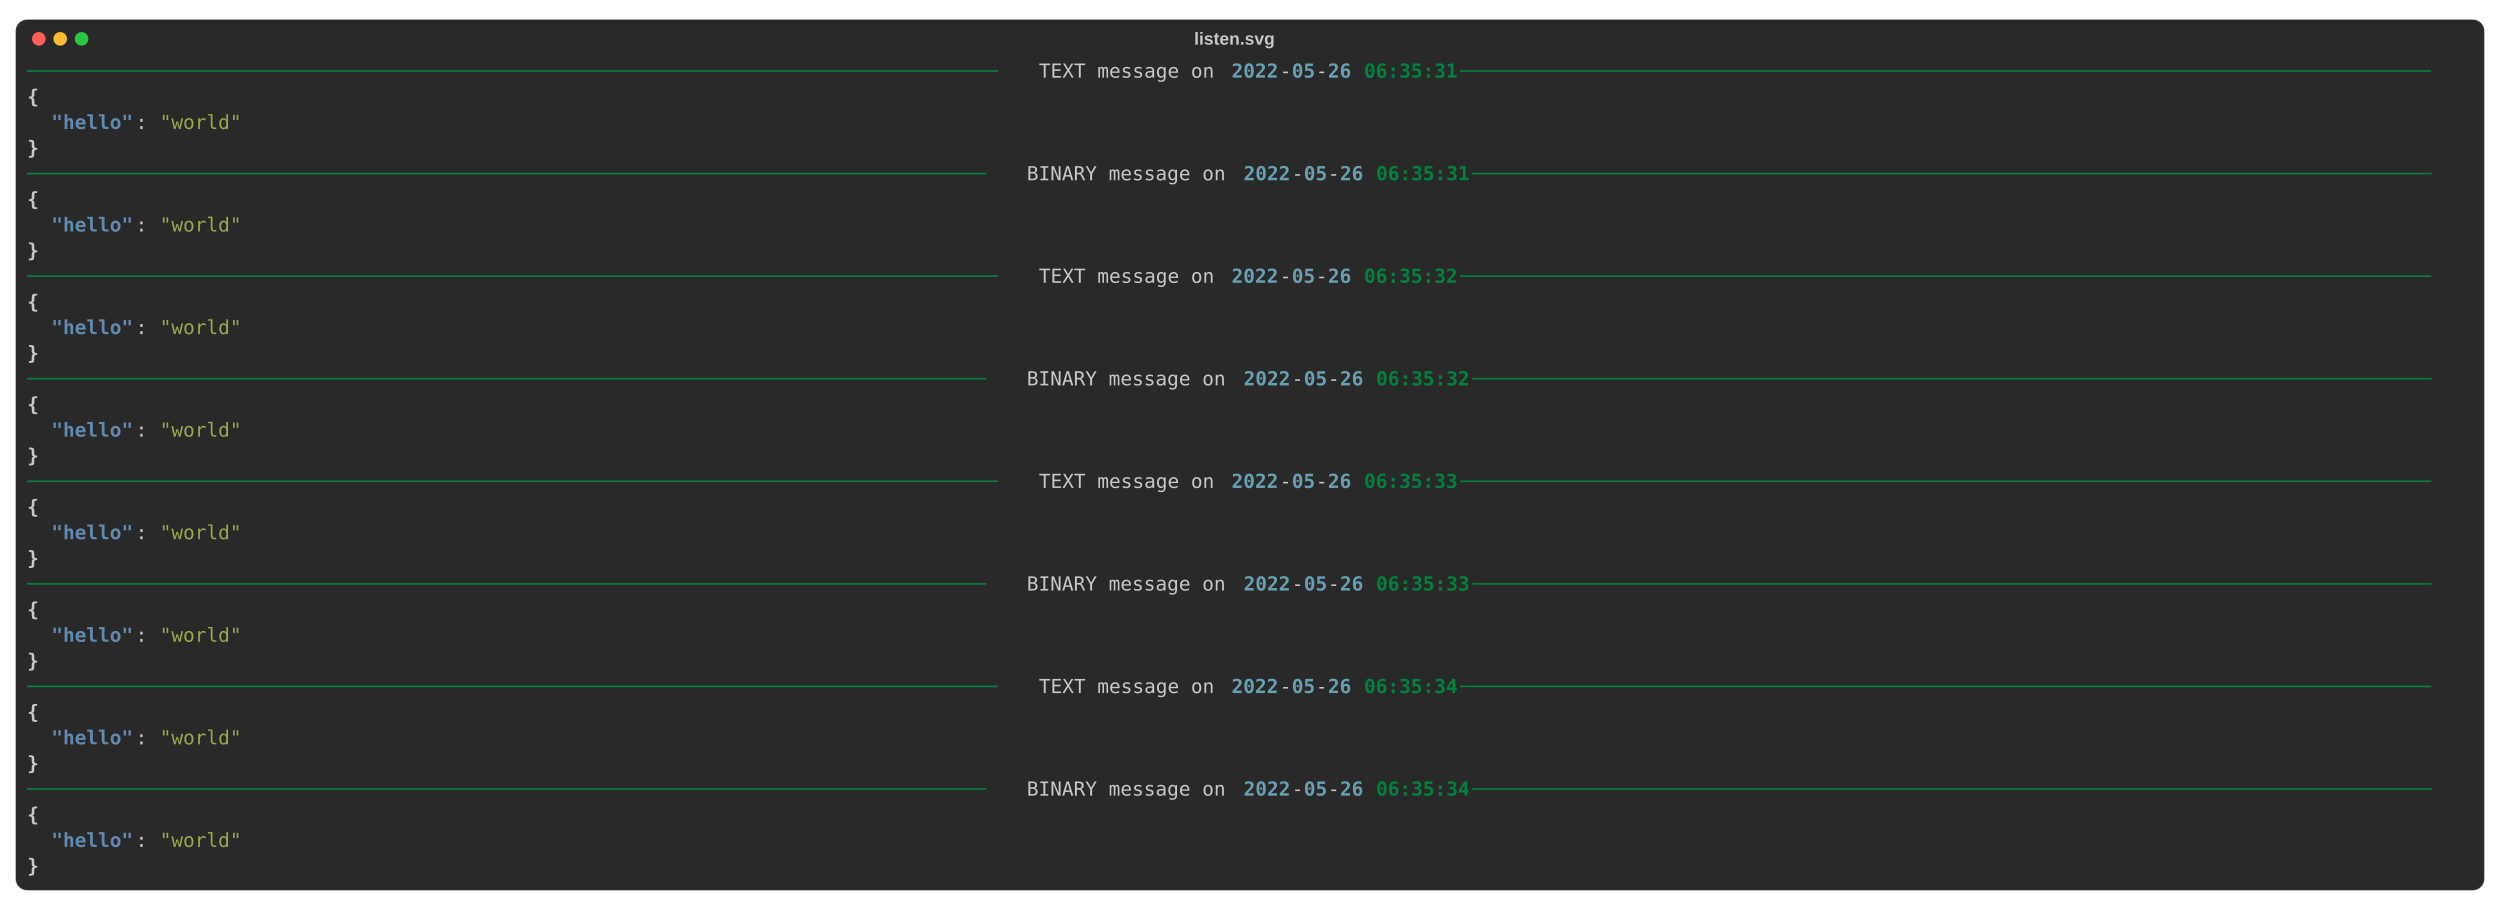
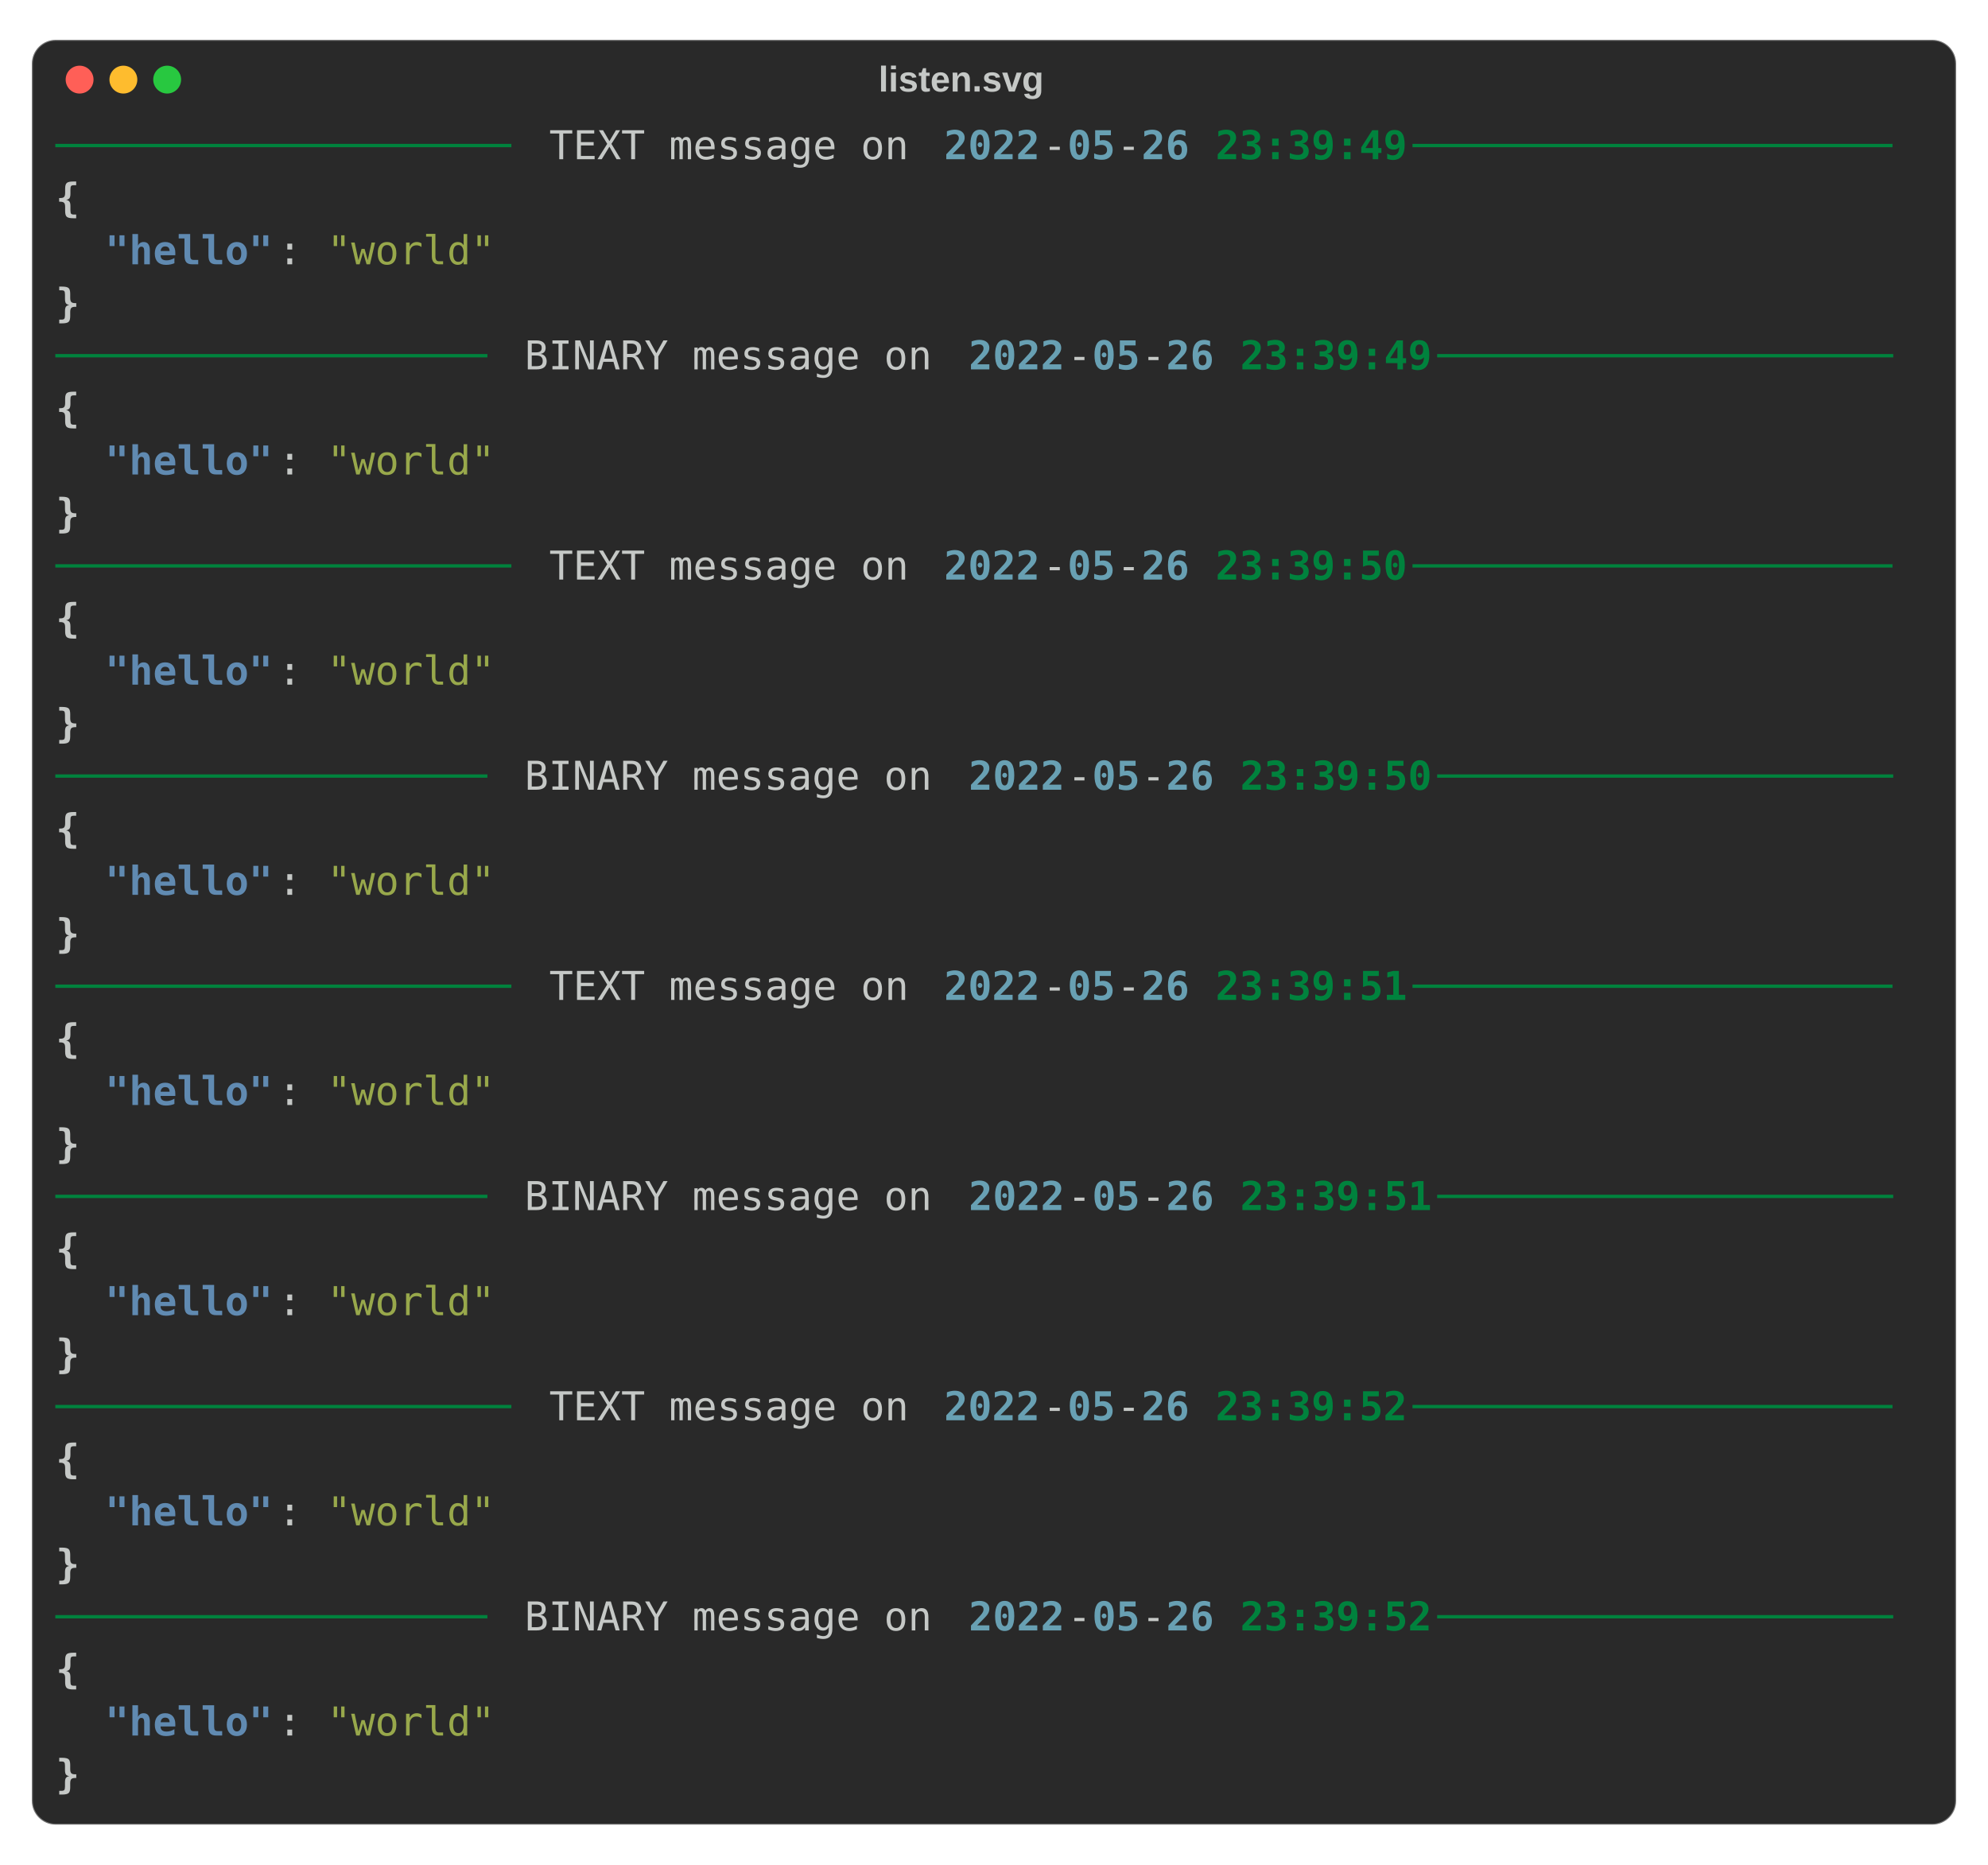
- <svg xmlns="http://www.w3.org/2000/svg" class="rich-terminal" viewBox="0 0 2574 936.8">
+ <svg xmlns="http://www.w3.org/2000/svg" class="rich-terminal" viewBox="0 0 999 936.8">
  <style>

    @font-face {
        font-family: "Fira Code";
        src: local("FiraCode-Regular"),
                url("https://cdnjs.cloudflare.com/ajax/libs/firacode/6.2.0/woff2/FiraCode-Regular.woff2") format("woff2"),
                url("https://cdnjs.cloudflare.com/ajax/libs/firacode/6.2.0/woff/FiraCode-Regular.woff") format("woff");
        font-style: normal;
        font-weight: 400;
    }
    @font-face {
        font-family: "Fira Code";
        src: local("FiraCode-Bold"),
                url("https://cdnjs.cloudflare.com/ajax/libs/firacode/6.2.0/woff2/FiraCode-Bold.woff2") format("woff2"),
                url("https://cdnjs.cloudflare.com/ajax/libs/firacode/6.2.0/woff/FiraCode-Bold.woff") format("woff");
        font-style: bold;
        font-weight: 700;
    }

-     .terminal-4244742624-matrix {
+     .terminal-2925320514-matrix {
        font-family: Fira Code, monospace;
        font-size: 20px;
        line-height: 26.4px;
        font-variant-east-asian: full-width;
    }

-     .terminal-4244742624-title {
+     .terminal-2925320514-title {
        font-size: 18px;

        font-weight: bold;
        font-family: arial;
    }

-     .terminal-4244742624-r1 { fill: #00823d }
- .terminal-4244742624-r2 { fill: #c5c8c6 }
- .terminal-4244742624-r3 { fill: #68a0b3;font-weight: bold }
- .terminal-4244742624-r4 { fill: #00823d;font-weight: bold }
- .terminal-4244742624-r5 { fill: #c5c8c6;font-weight: bold }
- .terminal-4244742624-r6 { fill: #608ab1;font-weight: bold }
- .terminal-4244742624-r7 { fill: #98a84b }
+     .terminal-2925320514-r1 { fill: #00823d }
+ .terminal-2925320514-r2 { fill: #c5c8c6 }
+ .terminal-2925320514-r3 { fill: #68a0b3;font-weight: bold }
+ .terminal-2925320514-r4 { fill: #00823d;font-weight: bold }
+ .terminal-2925320514-r5 { fill: #c5c8c6;font-weight: bold }
+ .terminal-2925320514-r6 { fill: #608ab1;font-weight: bold }
+ .terminal-2925320514-r7 { fill: #98a84b }
    </style>
-   <rect fill="#292929" stroke="rgba(255,255,255,0.35)" stroke-width="1" x="16" y="20" width="2542" height="896.8" rx="12" />
-   <text class="terminal-4244742624-title" fill="#c5c8c6" text-anchor="middle" x="1271" y="46">listen.svg</text>
+   <rect fill="#292929" stroke="rgba(255,255,255,0.35)" stroke-width="1" x="16" y="20" width="967" height="896.8" rx="12" />
+   <text class="terminal-2925320514-title" fill="#c5c8c6" text-anchor="middle" x="483" y="46">listen.svg</text>
  <circle cx="40" cy="40" r="7" fill="#ff5f57" />
  <circle cx="62" cy="40" r="7" fill="#febc2e" />
  <circle cx="84" cy="40" r="7" fill="#28c840" />
  <g transform="translate(28, 60)">
-     <text alignment-baseline="baseline" class="terminal-4244742624-matrix" font-variant="east-asian-width-values">
-       <tspan class="terminal-4244742624-r1" x="0" y="20" textLength="1041.6">─────────────────────────────────────────────────────────────────────────────────── </tspan>
-       <tspan class="terminal-4244742624-r2" x="1041.6" y="20" textLength="198.4">TEXT message on </tspan>
-       <tspan class="terminal-4244742624-r3" x="1240" y="20" textLength="49.6">2022</tspan>
-       <tspan class="terminal-4244742624-r2" x="1289.6" y="20" textLength="12.4">-</tspan>
-       <tspan class="terminal-4244742624-r3" x="1302" y="20" textLength="24.8">05</tspan>
-       <tspan class="terminal-4244742624-r2" x="1326.8" y="20" textLength="12.4">-</tspan>
-       <tspan class="terminal-4244742624-r3" x="1339.2" y="20" textLength="24.8">26</tspan>
-       <tspan class="terminal-4244742624-r2" x="1364" y="20" textLength="12.4"> </tspan>
-       <tspan class="terminal-4244742624-r4" x="1376.4" y="20" textLength="99.2">06:35:31</tspan>
-       <tspan class="terminal-4244742624-r1" x="1475.6" y="20" textLength="1041.6"> ───────────────────────────────────────────────────────────────────────────────────</tspan>
-       <tspan class="terminal-4244742624-r2" x="2517.2" y="20" textLength="12.4">
- </tspan>
-       <tspan class="terminal-4244742624-r5" x="0" y="46.4" textLength="12.4">{</tspan>
-       <tspan class="terminal-4244742624-r2" x="12.4" y="46.4" textLength="2504.8">                                                                                                                                                                                                          </tspan>
-       <tspan class="terminal-4244742624-r2" x="2517.2" y="46.4" textLength="12.4">
- </tspan>
-       <tspan class="terminal-4244742624-r2" x="0" y="72.8" textLength="24.8">  </tspan>
-       <tspan class="terminal-4244742624-r6" x="24.8" y="72.8" textLength="86.8">"hello"</tspan>
-       <tspan class="terminal-4244742624-r2" x="111.6" y="72.8" textLength="24.8">: </tspan>
-       <tspan class="terminal-4244742624-r7" x="136.4" y="72.8" textLength="86.8">"world"</tspan>
-       <tspan class="terminal-4244742624-r2" x="223.2" y="72.8" textLength="2294">                                                                                                                                                                                         </tspan>
-       <tspan class="terminal-4244742624-r2" x="2517.2" y="72.8" textLength="12.4">
- </tspan>
-       <tspan class="terminal-4244742624-r5" x="0" y="99.2" textLength="12.4">}</tspan>
-       <tspan class="terminal-4244742624-r2" x="12.4" y="99.2" textLength="2504.8">                                                                                                                                                                                                          </tspan>
-       <tspan class="terminal-4244742624-r2" x="2517.2" y="99.2" textLength="12.4">
- </tspan>
-       <tspan class="terminal-4244742624-r1" x="0" y="125.6" textLength="1029.2">────────────────────────────────────────────────────────────────────────────────── </tspan>
-       <tspan class="terminal-4244742624-r2" x="1029.2" y="125.6" textLength="223.2">BINARY message on </tspan>
-       <tspan class="terminal-4244742624-r3" x="1252.4" y="125.6" textLength="49.6">2022</tspan>
-       <tspan class="terminal-4244742624-r2" x="1302" y="125.6" textLength="12.4">-</tspan>
-       <tspan class="terminal-4244742624-r3" x="1314.4" y="125.6" textLength="24.8">05</tspan>
-       <tspan class="terminal-4244742624-r2" x="1339.2" y="125.6" textLength="12.4">-</tspan>
-       <tspan class="terminal-4244742624-r3" x="1351.6" y="125.6" textLength="24.8">26</tspan>
-       <tspan class="terminal-4244742624-r2" x="1376.4" y="125.6" textLength="12.4"> </tspan>
-       <tspan class="terminal-4244742624-r4" x="1388.8" y="125.6" textLength="99.2">06:35:31</tspan>
-       <tspan class="terminal-4244742624-r1" x="1488" y="125.6" textLength="1029.2"> ──────────────────────────────────────────────────────────────────────────────────</tspan>
-       <tspan class="terminal-4244742624-r2" x="2517.2" y="125.6" textLength="12.4">
- </tspan>
-       <tspan class="terminal-4244742624-r5" x="0" y="152" textLength="12.4">{</tspan>
-       <tspan class="terminal-4244742624-r2" x="12.4" y="152" textLength="2504.8">                                                                                                                                                                                                          </tspan>
-       <tspan class="terminal-4244742624-r2" x="2517.2" y="152" textLength="12.4">
- </tspan>
-       <tspan class="terminal-4244742624-r2" x="0" y="178.4" textLength="24.8">  </tspan>
-       <tspan class="terminal-4244742624-r6" x="24.8" y="178.4" textLength="86.8">"hello"</tspan>
-       <tspan class="terminal-4244742624-r2" x="111.6" y="178.4" textLength="24.8">: </tspan>
-       <tspan class="terminal-4244742624-r7" x="136.4" y="178.4" textLength="86.8">"world"</tspan>
-       <tspan class="terminal-4244742624-r2" x="223.2" y="178.4" textLength="2294">                                                                                                                                                                                         </tspan>
-       <tspan class="terminal-4244742624-r2" x="2517.2" y="178.4" textLength="12.4">
- </tspan>
-       <tspan class="terminal-4244742624-r5" x="0" y="204.8" textLength="12.4">}</tspan>
-       <tspan class="terminal-4244742624-r2" x="12.4" y="204.8" textLength="2504.8">                                                                                                                                                                                                          </tspan>
-       <tspan class="terminal-4244742624-r2" x="2517.2" y="204.8" textLength="12.4">
- </tspan>
-       <tspan class="terminal-4244742624-r1" x="0" y="231.2" textLength="1041.6">─────────────────────────────────────────────────────────────────────────────────── </tspan>
-       <tspan class="terminal-4244742624-r2" x="1041.6" y="231.2" textLength="198.4">TEXT message on </tspan>
-       <tspan class="terminal-4244742624-r3" x="1240" y="231.2" textLength="49.6">2022</tspan>
-       <tspan class="terminal-4244742624-r2" x="1289.6" y="231.2" textLength="12.4">-</tspan>
-       <tspan class="terminal-4244742624-r3" x="1302" y="231.2" textLength="24.8">05</tspan>
-       <tspan class="terminal-4244742624-r2" x="1326.8" y="231.2" textLength="12.4">-</tspan>
-       <tspan class="terminal-4244742624-r3" x="1339.2" y="231.2" textLength="24.8">26</tspan>
-       <tspan class="terminal-4244742624-r2" x="1364" y="231.2" textLength="12.4"> </tspan>
-       <tspan class="terminal-4244742624-r4" x="1376.4" y="231.2" textLength="99.2">06:35:32</tspan>
-       <tspan class="terminal-4244742624-r1" x="1475.6" y="231.2" textLength="1041.6"> ───────────────────────────────────────────────────────────────────────────────────</tspan>
-       <tspan class="terminal-4244742624-r2" x="2517.2" y="231.2" textLength="12.4">
- </tspan>
-       <tspan class="terminal-4244742624-r5" x="0" y="257.6" textLength="12.4">{</tspan>
-       <tspan class="terminal-4244742624-r2" x="12.4" y="257.6" textLength="2504.8">                                                                                                                                                                                                          </tspan>
-       <tspan class="terminal-4244742624-r2" x="2517.2" y="257.6" textLength="12.4">
- </tspan>
-       <tspan class="terminal-4244742624-r2" x="0" y="284" textLength="24.8">  </tspan>
-       <tspan class="terminal-4244742624-r6" x="24.8" y="284" textLength="86.8">"hello"</tspan>
-       <tspan class="terminal-4244742624-r2" x="111.6" y="284" textLength="24.8">: </tspan>
-       <tspan class="terminal-4244742624-r7" x="136.4" y="284" textLength="86.8">"world"</tspan>
-       <tspan class="terminal-4244742624-r2" x="223.2" y="284" textLength="2294">                                                                                                                                                                                         </tspan>
-       <tspan class="terminal-4244742624-r2" x="2517.2" y="284" textLength="12.4">
- </tspan>
-       <tspan class="terminal-4244742624-r5" x="0" y="310.4" textLength="12.4">}</tspan>
-       <tspan class="terminal-4244742624-r2" x="12.4" y="310.4" textLength="2504.8">                                                                                                                                                                                                          </tspan>
-       <tspan class="terminal-4244742624-r2" x="2517.2" y="310.4" textLength="12.4">
- </tspan>
-       <tspan class="terminal-4244742624-r1" x="0" y="336.8" textLength="1029.2">────────────────────────────────────────────────────────────────────────────────── </tspan>
-       <tspan class="terminal-4244742624-r2" x="1029.2" y="336.8" textLength="223.2">BINARY message on </tspan>
-       <tspan class="terminal-4244742624-r3" x="1252.4" y="336.8" textLength="49.6">2022</tspan>
-       <tspan class="terminal-4244742624-r2" x="1302" y="336.8" textLength="12.4">-</tspan>
-       <tspan class="terminal-4244742624-r3" x="1314.4" y="336.8" textLength="24.8">05</tspan>
-       <tspan class="terminal-4244742624-r2" x="1339.2" y="336.8" textLength="12.4">-</tspan>
-       <tspan class="terminal-4244742624-r3" x="1351.6" y="336.8" textLength="24.8">26</tspan>
-       <tspan class="terminal-4244742624-r2" x="1376.4" y="336.8" textLength="12.4"> </tspan>
-       <tspan class="terminal-4244742624-r4" x="1388.8" y="336.8" textLength="99.2">06:35:32</tspan>
-       <tspan class="terminal-4244742624-r1" x="1488" y="336.8" textLength="1029.2"> ──────────────────────────────────────────────────────────────────────────────────</tspan>
-       <tspan class="terminal-4244742624-r2" x="2517.2" y="336.8" textLength="12.4">
- </tspan>
-       <tspan class="terminal-4244742624-r5" x="0" y="363.2" textLength="12.4">{</tspan>
-       <tspan class="terminal-4244742624-r2" x="12.4" y="363.2" textLength="2504.8">                                                                                                                                                                                                          </tspan>
-       <tspan class="terminal-4244742624-r2" x="2517.2" y="363.2" textLength="12.4">
- </tspan>
-       <tspan class="terminal-4244742624-r2" x="0" y="389.6" textLength="24.8">  </tspan>
-       <tspan class="terminal-4244742624-r6" x="24.8" y="389.6" textLength="86.8">"hello"</tspan>
-       <tspan class="terminal-4244742624-r2" x="111.6" y="389.6" textLength="24.8">: </tspan>
-       <tspan class="terminal-4244742624-r7" x="136.4" y="389.6" textLength="86.8">"world"</tspan>
-       <tspan class="terminal-4244742624-r2" x="223.2" y="389.6" textLength="2294">                                                                                                                                                                                         </tspan>
-       <tspan class="terminal-4244742624-r2" x="2517.2" y="389.6" textLength="12.4">
- </tspan>
-       <tspan class="terminal-4244742624-r5" x="0" y="416" textLength="12.4">}</tspan>
-       <tspan class="terminal-4244742624-r2" x="12.4" y="416" textLength="2504.8">                                                                                                                                                                                                          </tspan>
-       <tspan class="terminal-4244742624-r2" x="2517.2" y="416" textLength="12.4">
- </tspan>
-       <tspan class="terminal-4244742624-r1" x="0" y="442.4" textLength="1041.6">─────────────────────────────────────────────────────────────────────────────────── </tspan>
-       <tspan class="terminal-4244742624-r2" x="1041.6" y="442.4" textLength="198.4">TEXT message on </tspan>
-       <tspan class="terminal-4244742624-r3" x="1240" y="442.4" textLength="49.6">2022</tspan>
-       <tspan class="terminal-4244742624-r2" x="1289.6" y="442.4" textLength="12.4">-</tspan>
-       <tspan class="terminal-4244742624-r3" x="1302" y="442.4" textLength="24.8">05</tspan>
-       <tspan class="terminal-4244742624-r2" x="1326.8" y="442.4" textLength="12.4">-</tspan>
-       <tspan class="terminal-4244742624-r3" x="1339.2" y="442.4" textLength="24.8">26</tspan>
-       <tspan class="terminal-4244742624-r2" x="1364" y="442.4" textLength="12.4"> </tspan>
-       <tspan class="terminal-4244742624-r4" x="1376.4" y="442.4" textLength="99.2">06:35:33</tspan>
-       <tspan class="terminal-4244742624-r1" x="1475.6" y="442.4" textLength="1041.6"> ───────────────────────────────────────────────────────────────────────────────────</tspan>
-       <tspan class="terminal-4244742624-r2" x="2517.2" y="442.4" textLength="12.4">
- </tspan>
-       <tspan class="terminal-4244742624-r5" x="0" y="468.8" textLength="12.4">{</tspan>
-       <tspan class="terminal-4244742624-r2" x="12.4" y="468.8" textLength="2504.8">                                                                                                                                                                                                          </tspan>
-       <tspan class="terminal-4244742624-r2" x="2517.2" y="468.8" textLength="12.4">
- </tspan>
-       <tspan class="terminal-4244742624-r2" x="0" y="495.2" textLength="24.8">  </tspan>
-       <tspan class="terminal-4244742624-r6" x="24.8" y="495.2" textLength="86.8">"hello"</tspan>
-       <tspan class="terminal-4244742624-r2" x="111.6" y="495.2" textLength="24.8">: </tspan>
-       <tspan class="terminal-4244742624-r7" x="136.4" y="495.2" textLength="86.8">"world"</tspan>
-       <tspan class="terminal-4244742624-r2" x="223.2" y="495.2" textLength="2294">                                                                                                                                                                                         </tspan>
-       <tspan class="terminal-4244742624-r2" x="2517.2" y="495.2" textLength="12.4">
- </tspan>
-       <tspan class="terminal-4244742624-r5" x="0" y="521.6" textLength="12.4">}</tspan>
-       <tspan class="terminal-4244742624-r2" x="12.4" y="521.6" textLength="2504.8">                                                                                                                                                                                                          </tspan>
-       <tspan class="terminal-4244742624-r2" x="2517.2" y="521.6" textLength="12.4">
- </tspan>
-       <tspan class="terminal-4244742624-r1" x="0" y="548" textLength="1029.2">────────────────────────────────────────────────────────────────────────────────── </tspan>
-       <tspan class="terminal-4244742624-r2" x="1029.2" y="548" textLength="223.2">BINARY message on </tspan>
-       <tspan class="terminal-4244742624-r3" x="1252.4" y="548" textLength="49.6">2022</tspan>
-       <tspan class="terminal-4244742624-r2" x="1302" y="548" textLength="12.4">-</tspan>
-       <tspan class="terminal-4244742624-r3" x="1314.4" y="548" textLength="24.8">05</tspan>
-       <tspan class="terminal-4244742624-r2" x="1339.2" y="548" textLength="12.4">-</tspan>
-       <tspan class="terminal-4244742624-r3" x="1351.6" y="548" textLength="24.8">26</tspan>
-       <tspan class="terminal-4244742624-r2" x="1376.4" y="548" textLength="12.4"> </tspan>
-       <tspan class="terminal-4244742624-r4" x="1388.8" y="548" textLength="99.2">06:35:33</tspan>
-       <tspan class="terminal-4244742624-r1" x="1488" y="548" textLength="1029.2"> ──────────────────────────────────────────────────────────────────────────────────</tspan>
-       <tspan class="terminal-4244742624-r2" x="2517.2" y="548" textLength="12.4">
- </tspan>
-       <tspan class="terminal-4244742624-r5" x="0" y="574.4" textLength="12.4">{</tspan>
-       <tspan class="terminal-4244742624-r2" x="12.4" y="574.4" textLength="2504.8">                                                                                                                                                                                                          </tspan>
-       <tspan class="terminal-4244742624-r2" x="2517.2" y="574.4" textLength="12.4">
- </tspan>
-       <tspan class="terminal-4244742624-r2" x="0" y="600.8" textLength="24.8">  </tspan>
-       <tspan class="terminal-4244742624-r6" x="24.8" y="600.8" textLength="86.8">"hello"</tspan>
-       <tspan class="terminal-4244742624-r2" x="111.6" y="600.8" textLength="24.8">: </tspan>
-       <tspan class="terminal-4244742624-r7" x="136.4" y="600.8" textLength="86.8">"world"</tspan>
-       <tspan class="terminal-4244742624-r2" x="223.2" y="600.8" textLength="2294">                                                                                                                                                                                         </tspan>
-       <tspan class="terminal-4244742624-r2" x="2517.2" y="600.8" textLength="12.4">
- </tspan>
-       <tspan class="terminal-4244742624-r5" x="0" y="627.2" textLength="12.4">}</tspan>
-       <tspan class="terminal-4244742624-r2" x="12.4" y="627.2" textLength="2504.8">                                                                                                                                                                                                          </tspan>
-       <tspan class="terminal-4244742624-r2" x="2517.2" y="627.2" textLength="12.4">
- </tspan>
-       <tspan class="terminal-4244742624-r1" x="0" y="653.6" textLength="1041.6">─────────────────────────────────────────────────────────────────────────────────── </tspan>
-       <tspan class="terminal-4244742624-r2" x="1041.6" y="653.6" textLength="198.4">TEXT message on </tspan>
-       <tspan class="terminal-4244742624-r3" x="1240" y="653.6" textLength="49.6">2022</tspan>
-       <tspan class="terminal-4244742624-r2" x="1289.6" y="653.6" textLength="12.4">-</tspan>
-       <tspan class="terminal-4244742624-r3" x="1302" y="653.6" textLength="24.8">05</tspan>
-       <tspan class="terminal-4244742624-r2" x="1326.8" y="653.6" textLength="12.4">-</tspan>
-       <tspan class="terminal-4244742624-r3" x="1339.2" y="653.6" textLength="24.8">26</tspan>
-       <tspan class="terminal-4244742624-r2" x="1364" y="653.6" textLength="12.4"> </tspan>
-       <tspan class="terminal-4244742624-r4" x="1376.4" y="653.6" textLength="99.2">06:35:34</tspan>
-       <tspan class="terminal-4244742624-r1" x="1475.6" y="653.6" textLength="1041.6"> ───────────────────────────────────────────────────────────────────────────────────</tspan>
-       <tspan class="terminal-4244742624-r2" x="2517.2" y="653.6" textLength="12.4">
- </tspan>
-       <tspan class="terminal-4244742624-r5" x="0" y="680" textLength="12.4">{</tspan>
-       <tspan class="terminal-4244742624-r2" x="12.4" y="680" textLength="2504.8">                                                                                                                                                                                                          </tspan>
-       <tspan class="terminal-4244742624-r2" x="2517.2" y="680" textLength="12.4">
- </tspan>
-       <tspan class="terminal-4244742624-r2" x="0" y="706.4" textLength="24.8">  </tspan>
-       <tspan class="terminal-4244742624-r6" x="24.8" y="706.4" textLength="86.8">"hello"</tspan>
-       <tspan class="terminal-4244742624-r2" x="111.6" y="706.4" textLength="24.8">: </tspan>
-       <tspan class="terminal-4244742624-r7" x="136.4" y="706.4" textLength="86.8">"world"</tspan>
-       <tspan class="terminal-4244742624-r2" x="223.2" y="706.4" textLength="2294">                                                                                                                                                                                         </tspan>
-       <tspan class="terminal-4244742624-r2" x="2517.2" y="706.4" textLength="12.4">
- </tspan>
-       <tspan class="terminal-4244742624-r5" x="0" y="732.8" textLength="12.4">}</tspan>
-       <tspan class="terminal-4244742624-r2" x="12.4" y="732.8" textLength="2504.8">                                                                                                                                                                                                          </tspan>
-       <tspan class="terminal-4244742624-r2" x="2517.2" y="732.8" textLength="12.4">
- </tspan>
-       <tspan class="terminal-4244742624-r1" x="0" y="759.2" textLength="1029.2">────────────────────────────────────────────────────────────────────────────────── </tspan>
-       <tspan class="terminal-4244742624-r2" x="1029.2" y="759.2" textLength="223.2">BINARY message on </tspan>
-       <tspan class="terminal-4244742624-r3" x="1252.4" y="759.2" textLength="49.6">2022</tspan>
-       <tspan class="terminal-4244742624-r2" x="1302" y="759.2" textLength="12.4">-</tspan>
-       <tspan class="terminal-4244742624-r3" x="1314.4" y="759.2" textLength="24.8">05</tspan>
-       <tspan class="terminal-4244742624-r2" x="1339.2" y="759.2" textLength="12.4">-</tspan>
-       <tspan class="terminal-4244742624-r3" x="1351.6" y="759.2" textLength="24.8">26</tspan>
-       <tspan class="terminal-4244742624-r2" x="1376.4" y="759.2" textLength="12.4"> </tspan>
-       <tspan class="terminal-4244742624-r4" x="1388.8" y="759.2" textLength="99.2">06:35:34</tspan>
-       <tspan class="terminal-4244742624-r1" x="1488" y="759.2" textLength="1029.2"> ──────────────────────────────────────────────────────────────────────────────────</tspan>
-       <tspan class="terminal-4244742624-r2" x="2517.2" y="759.2" textLength="12.4">
- </tspan>
-       <tspan class="terminal-4244742624-r5" x="0" y="785.6" textLength="12.4">{</tspan>
-       <tspan class="terminal-4244742624-r2" x="12.4" y="785.6" textLength="2504.8">                                                                                                                                                                                                          </tspan>
-       <tspan class="terminal-4244742624-r2" x="2517.2" y="785.6" textLength="12.4">
- </tspan>
-       <tspan class="terminal-4244742624-r2" x="0" y="812" textLength="24.8">  </tspan>
-       <tspan class="terminal-4244742624-r6" x="24.8" y="812" textLength="86.8">"hello"</tspan>
-       <tspan class="terminal-4244742624-r2" x="111.6" y="812" textLength="24.8">: </tspan>
-       <tspan class="terminal-4244742624-r7" x="136.4" y="812" textLength="86.8">"world"</tspan>
-       <tspan class="terminal-4244742624-r2" x="223.2" y="812" textLength="2294">                                                                                                                                                                                         </tspan>
-       <tspan class="terminal-4244742624-r2" x="2517.2" y="812" textLength="12.4">
- </tspan>
-       <tspan class="terminal-4244742624-r5" x="0" y="838.4" textLength="12.4">}</tspan>
-       <tspan class="terminal-4244742624-r2" x="12.4" y="838.4" textLength="2504.8">                                                                                                                                                                                                          </tspan>
-       <tspan class="terminal-4244742624-r2" x="2517.2" y="838.4" textLength="12.4">
+     <text alignment-baseline="baseline" class="terminal-2925320514-matrix" font-variant="east-asian-width-values">
+       <tspan class="terminal-2925320514-r1" x="0" y="20" textLength="248">─────────────────── </tspan>
+       <tspan class="terminal-2925320514-r2" x="248" y="20" textLength="198.4">TEXT message on </tspan>
+       <tspan class="terminal-2925320514-r3" x="446.4" y="20" textLength="49.6">2022</tspan>
+       <tspan class="terminal-2925320514-r2" x="496" y="20" textLength="12.4">-</tspan>
+       <tspan class="terminal-2925320514-r3" x="508.4" y="20" textLength="24.8">05</tspan>
+       <tspan class="terminal-2925320514-r2" x="533.2" y="20" textLength="12.4">-</tspan>
+       <tspan class="terminal-2925320514-r3" x="545.6" y="20" textLength="24.8">26</tspan>
+       <tspan class="terminal-2925320514-r2" x="570.4" y="20" textLength="12.4"> </tspan>
+       <tspan class="terminal-2925320514-r4" x="582.8" y="20" textLength="99.2">23:39:49</tspan>
+       <tspan class="terminal-2925320514-r1" x="682" y="20" textLength="260.4"> ────────────────────</tspan>
+       <tspan class="terminal-2925320514-r2" x="942.4" y="20" textLength="12.4">
+ </tspan>
+       <tspan class="terminal-2925320514-r5" x="0" y="46.4" textLength="12.4">{</tspan>
+       <tspan class="terminal-2925320514-r2" x="12.4" y="46.4" textLength="930">                                                                           </tspan>
+       <tspan class="terminal-2925320514-r2" x="942.4" y="46.4" textLength="12.4">
+ </tspan>
+       <tspan class="terminal-2925320514-r2" x="0" y="72.8" textLength="24.8">  </tspan>
+       <tspan class="terminal-2925320514-r6" x="24.8" y="72.8" textLength="86.8">"hello"</tspan>
+       <tspan class="terminal-2925320514-r2" x="111.6" y="72.8" textLength="24.8">: </tspan>
+       <tspan class="terminal-2925320514-r7" x="136.4" y="72.8" textLength="86.8">"world"</tspan>
+       <tspan class="terminal-2925320514-r2" x="223.2" y="72.8" textLength="719.2">                                                          </tspan>
+       <tspan class="terminal-2925320514-r2" x="942.4" y="72.8" textLength="12.4">
+ </tspan>
+       <tspan class="terminal-2925320514-r5" x="0" y="99.2" textLength="12.4">}</tspan>
+       <tspan class="terminal-2925320514-r2" x="12.4" y="99.2" textLength="930">                                                                           </tspan>
+       <tspan class="terminal-2925320514-r2" x="942.4" y="99.2" textLength="12.4">
+ </tspan>
+       <tspan class="terminal-2925320514-r1" x="0" y="125.6" textLength="235.6">────────────────── </tspan>
+       <tspan class="terminal-2925320514-r2" x="235.6" y="125.6" textLength="223.2">BINARY message on </tspan>
+       <tspan class="terminal-2925320514-r3" x="458.8" y="125.6" textLength="49.6">2022</tspan>
+       <tspan class="terminal-2925320514-r2" x="508.4" y="125.6" textLength="12.4">-</tspan>
+       <tspan class="terminal-2925320514-r3" x="520.8" y="125.6" textLength="24.8">05</tspan>
+       <tspan class="terminal-2925320514-r2" x="545.6" y="125.6" textLength="12.4">-</tspan>
+       <tspan class="terminal-2925320514-r3" x="558" y="125.6" textLength="24.8">26</tspan>
+       <tspan class="terminal-2925320514-r2" x="582.8" y="125.6" textLength="12.4"> </tspan>
+       <tspan class="terminal-2925320514-r4" x="595.2" y="125.6" textLength="99.2">23:39:49</tspan>
+       <tspan class="terminal-2925320514-r1" x="694.4" y="125.6" textLength="248"> ───────────────────</tspan>
+       <tspan class="terminal-2925320514-r2" x="942.4" y="125.6" textLength="12.4">
+ </tspan>
+       <tspan class="terminal-2925320514-r5" x="0" y="152" textLength="12.4">{</tspan>
+       <tspan class="terminal-2925320514-r2" x="12.4" y="152" textLength="930">                                                                           </tspan>
+       <tspan class="terminal-2925320514-r2" x="942.4" y="152" textLength="12.4">
+ </tspan>
+       <tspan class="terminal-2925320514-r2" x="0" y="178.4" textLength="24.8">  </tspan>
+       <tspan class="terminal-2925320514-r6" x="24.8" y="178.4" textLength="86.8">"hello"</tspan>
+       <tspan class="terminal-2925320514-r2" x="111.6" y="178.4" textLength="24.8">: </tspan>
+       <tspan class="terminal-2925320514-r7" x="136.4" y="178.4" textLength="86.8">"world"</tspan>
+       <tspan class="terminal-2925320514-r2" x="223.2" y="178.4" textLength="719.2">                                                          </tspan>
+       <tspan class="terminal-2925320514-r2" x="942.4" y="178.4" textLength="12.4">
+ </tspan>
+       <tspan class="terminal-2925320514-r5" x="0" y="204.8" textLength="12.4">}</tspan>
+       <tspan class="terminal-2925320514-r2" x="12.4" y="204.8" textLength="930">                                                                           </tspan>
+       <tspan class="terminal-2925320514-r2" x="942.4" y="204.8" textLength="12.4">
+ </tspan>
+       <tspan class="terminal-2925320514-r1" x="0" y="231.2" textLength="248">─────────────────── </tspan>
+       <tspan class="terminal-2925320514-r2" x="248" y="231.2" textLength="198.4">TEXT message on </tspan>
+       <tspan class="terminal-2925320514-r3" x="446.4" y="231.2" textLength="49.6">2022</tspan>
+       <tspan class="terminal-2925320514-r2" x="496" y="231.2" textLength="12.4">-</tspan>
+       <tspan class="terminal-2925320514-r3" x="508.4" y="231.2" textLength="24.8">05</tspan>
+       <tspan class="terminal-2925320514-r2" x="533.2" y="231.2" textLength="12.4">-</tspan>
+       <tspan class="terminal-2925320514-r3" x="545.6" y="231.2" textLength="24.8">26</tspan>
+       <tspan class="terminal-2925320514-r2" x="570.4" y="231.2" textLength="12.4"> </tspan>
+       <tspan class="terminal-2925320514-r4" x="582.8" y="231.2" textLength="99.2">23:39:50</tspan>
+       <tspan class="terminal-2925320514-r1" x="682" y="231.2" textLength="260.4"> ────────────────────</tspan>
+       <tspan class="terminal-2925320514-r2" x="942.4" y="231.2" textLength="12.4">
+ </tspan>
+       <tspan class="terminal-2925320514-r5" x="0" y="257.6" textLength="12.4">{</tspan>
+       <tspan class="terminal-2925320514-r2" x="12.4" y="257.6" textLength="930">                                                                           </tspan>
+       <tspan class="terminal-2925320514-r2" x="942.4" y="257.6" textLength="12.4">
+ </tspan>
+       <tspan class="terminal-2925320514-r2" x="0" y="284" textLength="24.8">  </tspan>
+       <tspan class="terminal-2925320514-r6" x="24.8" y="284" textLength="86.8">"hello"</tspan>
+       <tspan class="terminal-2925320514-r2" x="111.6" y="284" textLength="24.8">: </tspan>
+       <tspan class="terminal-2925320514-r7" x="136.4" y="284" textLength="86.8">"world"</tspan>
+       <tspan class="terminal-2925320514-r2" x="223.2" y="284" textLength="719.2">                                                          </tspan>
+       <tspan class="terminal-2925320514-r2" x="942.4" y="284" textLength="12.4">
+ </tspan>
+       <tspan class="terminal-2925320514-r5" x="0" y="310.4" textLength="12.4">}</tspan>
+       <tspan class="terminal-2925320514-r2" x="12.4" y="310.4" textLength="930">                                                                           </tspan>
+       <tspan class="terminal-2925320514-r2" x="942.4" y="310.4" textLength="12.4">
+ </tspan>
+       <tspan class="terminal-2925320514-r1" x="0" y="336.8" textLength="235.6">────────────────── </tspan>
+       <tspan class="terminal-2925320514-r2" x="235.6" y="336.8" textLength="223.2">BINARY message on </tspan>
+       <tspan class="terminal-2925320514-r3" x="458.8" y="336.8" textLength="49.6">2022</tspan>
+       <tspan class="terminal-2925320514-r2" x="508.4" y="336.8" textLength="12.4">-</tspan>
+       <tspan class="terminal-2925320514-r3" x="520.8" y="336.8" textLength="24.8">05</tspan>
+       <tspan class="terminal-2925320514-r2" x="545.6" y="336.8" textLength="12.4">-</tspan>
+       <tspan class="terminal-2925320514-r3" x="558" y="336.8" textLength="24.8">26</tspan>
+       <tspan class="terminal-2925320514-r2" x="582.8" y="336.8" textLength="12.4"> </tspan>
+       <tspan class="terminal-2925320514-r4" x="595.2" y="336.8" textLength="99.2">23:39:50</tspan>
+       <tspan class="terminal-2925320514-r1" x="694.4" y="336.8" textLength="248"> ───────────────────</tspan>
+       <tspan class="terminal-2925320514-r2" x="942.4" y="336.8" textLength="12.4">
+ </tspan>
+       <tspan class="terminal-2925320514-r5" x="0" y="363.2" textLength="12.4">{</tspan>
+       <tspan class="terminal-2925320514-r2" x="12.4" y="363.2" textLength="930">                                                                           </tspan>
+       <tspan class="terminal-2925320514-r2" x="942.4" y="363.2" textLength="12.4">
+ </tspan>
+       <tspan class="terminal-2925320514-r2" x="0" y="389.6" textLength="24.8">  </tspan>
+       <tspan class="terminal-2925320514-r6" x="24.8" y="389.6" textLength="86.8">"hello"</tspan>
+       <tspan class="terminal-2925320514-r2" x="111.6" y="389.6" textLength="24.8">: </tspan>
+       <tspan class="terminal-2925320514-r7" x="136.4" y="389.6" textLength="86.8">"world"</tspan>
+       <tspan class="terminal-2925320514-r2" x="223.2" y="389.6" textLength="719.2">                                                          </tspan>
+       <tspan class="terminal-2925320514-r2" x="942.4" y="389.6" textLength="12.4">
+ </tspan>
+       <tspan class="terminal-2925320514-r5" x="0" y="416" textLength="12.4">}</tspan>
+       <tspan class="terminal-2925320514-r2" x="12.4" y="416" textLength="930">                                                                           </tspan>
+       <tspan class="terminal-2925320514-r2" x="942.4" y="416" textLength="12.4">
+ </tspan>
+       <tspan class="terminal-2925320514-r1" x="0" y="442.4" textLength="248">─────────────────── </tspan>
+       <tspan class="terminal-2925320514-r2" x="248" y="442.4" textLength="198.4">TEXT message on </tspan>
+       <tspan class="terminal-2925320514-r3" x="446.4" y="442.4" textLength="49.6">2022</tspan>
+       <tspan class="terminal-2925320514-r2" x="496" y="442.4" textLength="12.4">-</tspan>
+       <tspan class="terminal-2925320514-r3" x="508.4" y="442.4" textLength="24.8">05</tspan>
+       <tspan class="terminal-2925320514-r2" x="533.2" y="442.4" textLength="12.4">-</tspan>
+       <tspan class="terminal-2925320514-r3" x="545.6" y="442.4" textLength="24.8">26</tspan>
+       <tspan class="terminal-2925320514-r2" x="570.4" y="442.4" textLength="12.4"> </tspan>
+       <tspan class="terminal-2925320514-r4" x="582.8" y="442.4" textLength="99.2">23:39:51</tspan>
+       <tspan class="terminal-2925320514-r1" x="682" y="442.4" textLength="260.4"> ────────────────────</tspan>
+       <tspan class="terminal-2925320514-r2" x="942.4" y="442.4" textLength="12.4">
+ </tspan>
+       <tspan class="terminal-2925320514-r5" x="0" y="468.8" textLength="12.4">{</tspan>
+       <tspan class="terminal-2925320514-r2" x="12.4" y="468.8" textLength="930">                                                                           </tspan>
+       <tspan class="terminal-2925320514-r2" x="942.4" y="468.8" textLength="12.4">
+ </tspan>
+       <tspan class="terminal-2925320514-r2" x="0" y="495.2" textLength="24.8">  </tspan>
+       <tspan class="terminal-2925320514-r6" x="24.8" y="495.2" textLength="86.8">"hello"</tspan>
+       <tspan class="terminal-2925320514-r2" x="111.6" y="495.2" textLength="24.8">: </tspan>
+       <tspan class="terminal-2925320514-r7" x="136.4" y="495.2" textLength="86.8">"world"</tspan>
+       <tspan class="terminal-2925320514-r2" x="223.2" y="495.2" textLength="719.2">                                                          </tspan>
+       <tspan class="terminal-2925320514-r2" x="942.4" y="495.2" textLength="12.4">
+ </tspan>
+       <tspan class="terminal-2925320514-r5" x="0" y="521.6" textLength="12.4">}</tspan>
+       <tspan class="terminal-2925320514-r2" x="12.4" y="521.6" textLength="930">                                                                           </tspan>
+       <tspan class="terminal-2925320514-r2" x="942.4" y="521.6" textLength="12.4">
+ </tspan>
+       <tspan class="terminal-2925320514-r1" x="0" y="548" textLength="235.6">────────────────── </tspan>
+       <tspan class="terminal-2925320514-r2" x="235.6" y="548" textLength="223.2">BINARY message on </tspan>
+       <tspan class="terminal-2925320514-r3" x="458.8" y="548" textLength="49.6">2022</tspan>
+       <tspan class="terminal-2925320514-r2" x="508.4" y="548" textLength="12.4">-</tspan>
+       <tspan class="terminal-2925320514-r3" x="520.8" y="548" textLength="24.8">05</tspan>
+       <tspan class="terminal-2925320514-r2" x="545.6" y="548" textLength="12.4">-</tspan>
+       <tspan class="terminal-2925320514-r3" x="558" y="548" textLength="24.8">26</tspan>
+       <tspan class="terminal-2925320514-r2" x="582.8" y="548" textLength="12.4"> </tspan>
+       <tspan class="terminal-2925320514-r4" x="595.2" y="548" textLength="99.2">23:39:51</tspan>
+       <tspan class="terminal-2925320514-r1" x="694.4" y="548" textLength="248"> ───────────────────</tspan>
+       <tspan class="terminal-2925320514-r2" x="942.4" y="548" textLength="12.4">
+ </tspan>
+       <tspan class="terminal-2925320514-r5" x="0" y="574.4" textLength="12.4">{</tspan>
+       <tspan class="terminal-2925320514-r2" x="12.4" y="574.4" textLength="930">                                                                           </tspan>
+       <tspan class="terminal-2925320514-r2" x="942.4" y="574.4" textLength="12.4">
+ </tspan>
+       <tspan class="terminal-2925320514-r2" x="0" y="600.8" textLength="24.8">  </tspan>
+       <tspan class="terminal-2925320514-r6" x="24.8" y="600.8" textLength="86.8">"hello"</tspan>
+       <tspan class="terminal-2925320514-r2" x="111.6" y="600.8" textLength="24.8">: </tspan>
+       <tspan class="terminal-2925320514-r7" x="136.4" y="600.8" textLength="86.8">"world"</tspan>
+       <tspan class="terminal-2925320514-r2" x="223.2" y="600.8" textLength="719.2">                                                          </tspan>
+       <tspan class="terminal-2925320514-r2" x="942.4" y="600.8" textLength="12.4">
+ </tspan>
+       <tspan class="terminal-2925320514-r5" x="0" y="627.2" textLength="12.4">}</tspan>
+       <tspan class="terminal-2925320514-r2" x="12.4" y="627.2" textLength="930">                                                                           </tspan>
+       <tspan class="terminal-2925320514-r2" x="942.4" y="627.2" textLength="12.4">
+ </tspan>
+       <tspan class="terminal-2925320514-r1" x="0" y="653.6" textLength="248">─────────────────── </tspan>
+       <tspan class="terminal-2925320514-r2" x="248" y="653.6" textLength="198.4">TEXT message on </tspan>
+       <tspan class="terminal-2925320514-r3" x="446.4" y="653.6" textLength="49.6">2022</tspan>
+       <tspan class="terminal-2925320514-r2" x="496" y="653.6" textLength="12.4">-</tspan>
+       <tspan class="terminal-2925320514-r3" x="508.4" y="653.6" textLength="24.8">05</tspan>
+       <tspan class="terminal-2925320514-r2" x="533.2" y="653.6" textLength="12.4">-</tspan>
+       <tspan class="terminal-2925320514-r3" x="545.6" y="653.6" textLength="24.8">26</tspan>
+       <tspan class="terminal-2925320514-r2" x="570.4" y="653.6" textLength="12.4"> </tspan>
+       <tspan class="terminal-2925320514-r4" x="582.8" y="653.6" textLength="99.2">23:39:52</tspan>
+       <tspan class="terminal-2925320514-r1" x="682" y="653.6" textLength="260.4"> ────────────────────</tspan>
+       <tspan class="terminal-2925320514-r2" x="942.4" y="653.6" textLength="12.4">
+ </tspan>
+       <tspan class="terminal-2925320514-r5" x="0" y="680" textLength="12.4">{</tspan>
+       <tspan class="terminal-2925320514-r2" x="12.4" y="680" textLength="930">                                                                           </tspan>
+       <tspan class="terminal-2925320514-r2" x="942.4" y="680" textLength="12.4">
+ </tspan>
+       <tspan class="terminal-2925320514-r2" x="0" y="706.4" textLength="24.8">  </tspan>
+       <tspan class="terminal-2925320514-r6" x="24.8" y="706.4" textLength="86.8">"hello"</tspan>
+       <tspan class="terminal-2925320514-r2" x="111.6" y="706.4" textLength="24.8">: </tspan>
+       <tspan class="terminal-2925320514-r7" x="136.4" y="706.4" textLength="86.8">"world"</tspan>
+       <tspan class="terminal-2925320514-r2" x="223.2" y="706.4" textLength="719.2">                                                          </tspan>
+       <tspan class="terminal-2925320514-r2" x="942.4" y="706.4" textLength="12.4">
+ </tspan>
+       <tspan class="terminal-2925320514-r5" x="0" y="732.8" textLength="12.4">}</tspan>
+       <tspan class="terminal-2925320514-r2" x="12.4" y="732.8" textLength="930">                                                                           </tspan>
+       <tspan class="terminal-2925320514-r2" x="942.4" y="732.8" textLength="12.4">
+ </tspan>
+       <tspan class="terminal-2925320514-r1" x="0" y="759.2" textLength="235.6">────────────────── </tspan>
+       <tspan class="terminal-2925320514-r2" x="235.6" y="759.2" textLength="223.2">BINARY message on </tspan>
+       <tspan class="terminal-2925320514-r3" x="458.8" y="759.2" textLength="49.6">2022</tspan>
+       <tspan class="terminal-2925320514-r2" x="508.4" y="759.2" textLength="12.4">-</tspan>
+       <tspan class="terminal-2925320514-r3" x="520.8" y="759.2" textLength="24.8">05</tspan>
+       <tspan class="terminal-2925320514-r2" x="545.6" y="759.2" textLength="12.4">-</tspan>
+       <tspan class="terminal-2925320514-r3" x="558" y="759.2" textLength="24.8">26</tspan>
+       <tspan class="terminal-2925320514-r2" x="582.8" y="759.2" textLength="12.4"> </tspan>
+       <tspan class="terminal-2925320514-r4" x="595.2" y="759.2" textLength="99.2">23:39:52</tspan>
+       <tspan class="terminal-2925320514-r1" x="694.4" y="759.2" textLength="248"> ───────────────────</tspan>
+       <tspan class="terminal-2925320514-r2" x="942.4" y="759.2" textLength="12.4">
+ </tspan>
+       <tspan class="terminal-2925320514-r5" x="0" y="785.6" textLength="12.4">{</tspan>
+       <tspan class="terminal-2925320514-r2" x="12.4" y="785.6" textLength="930">                                                                           </tspan>
+       <tspan class="terminal-2925320514-r2" x="942.4" y="785.6" textLength="12.4">
+ </tspan>
+       <tspan class="terminal-2925320514-r2" x="0" y="812" textLength="24.8">  </tspan>
+       <tspan class="terminal-2925320514-r6" x="24.8" y="812" textLength="86.8">"hello"</tspan>
+       <tspan class="terminal-2925320514-r2" x="111.6" y="812" textLength="24.8">: </tspan>
+       <tspan class="terminal-2925320514-r7" x="136.4" y="812" textLength="86.8">"world"</tspan>
+       <tspan class="terminal-2925320514-r2" x="223.2" y="812" textLength="719.2">                                                          </tspan>
+       <tspan class="terminal-2925320514-r2" x="942.4" y="812" textLength="12.4">
+ </tspan>
+       <tspan class="terminal-2925320514-r5" x="0" y="838.4" textLength="12.4">}</tspan>
+       <tspan class="terminal-2925320514-r2" x="12.4" y="838.4" textLength="930">                                                                           </tspan>
+       <tspan class="terminal-2925320514-r2" x="942.4" y="838.4" textLength="12.4">
</tspan>
    </text>
  </g>
</svg>
